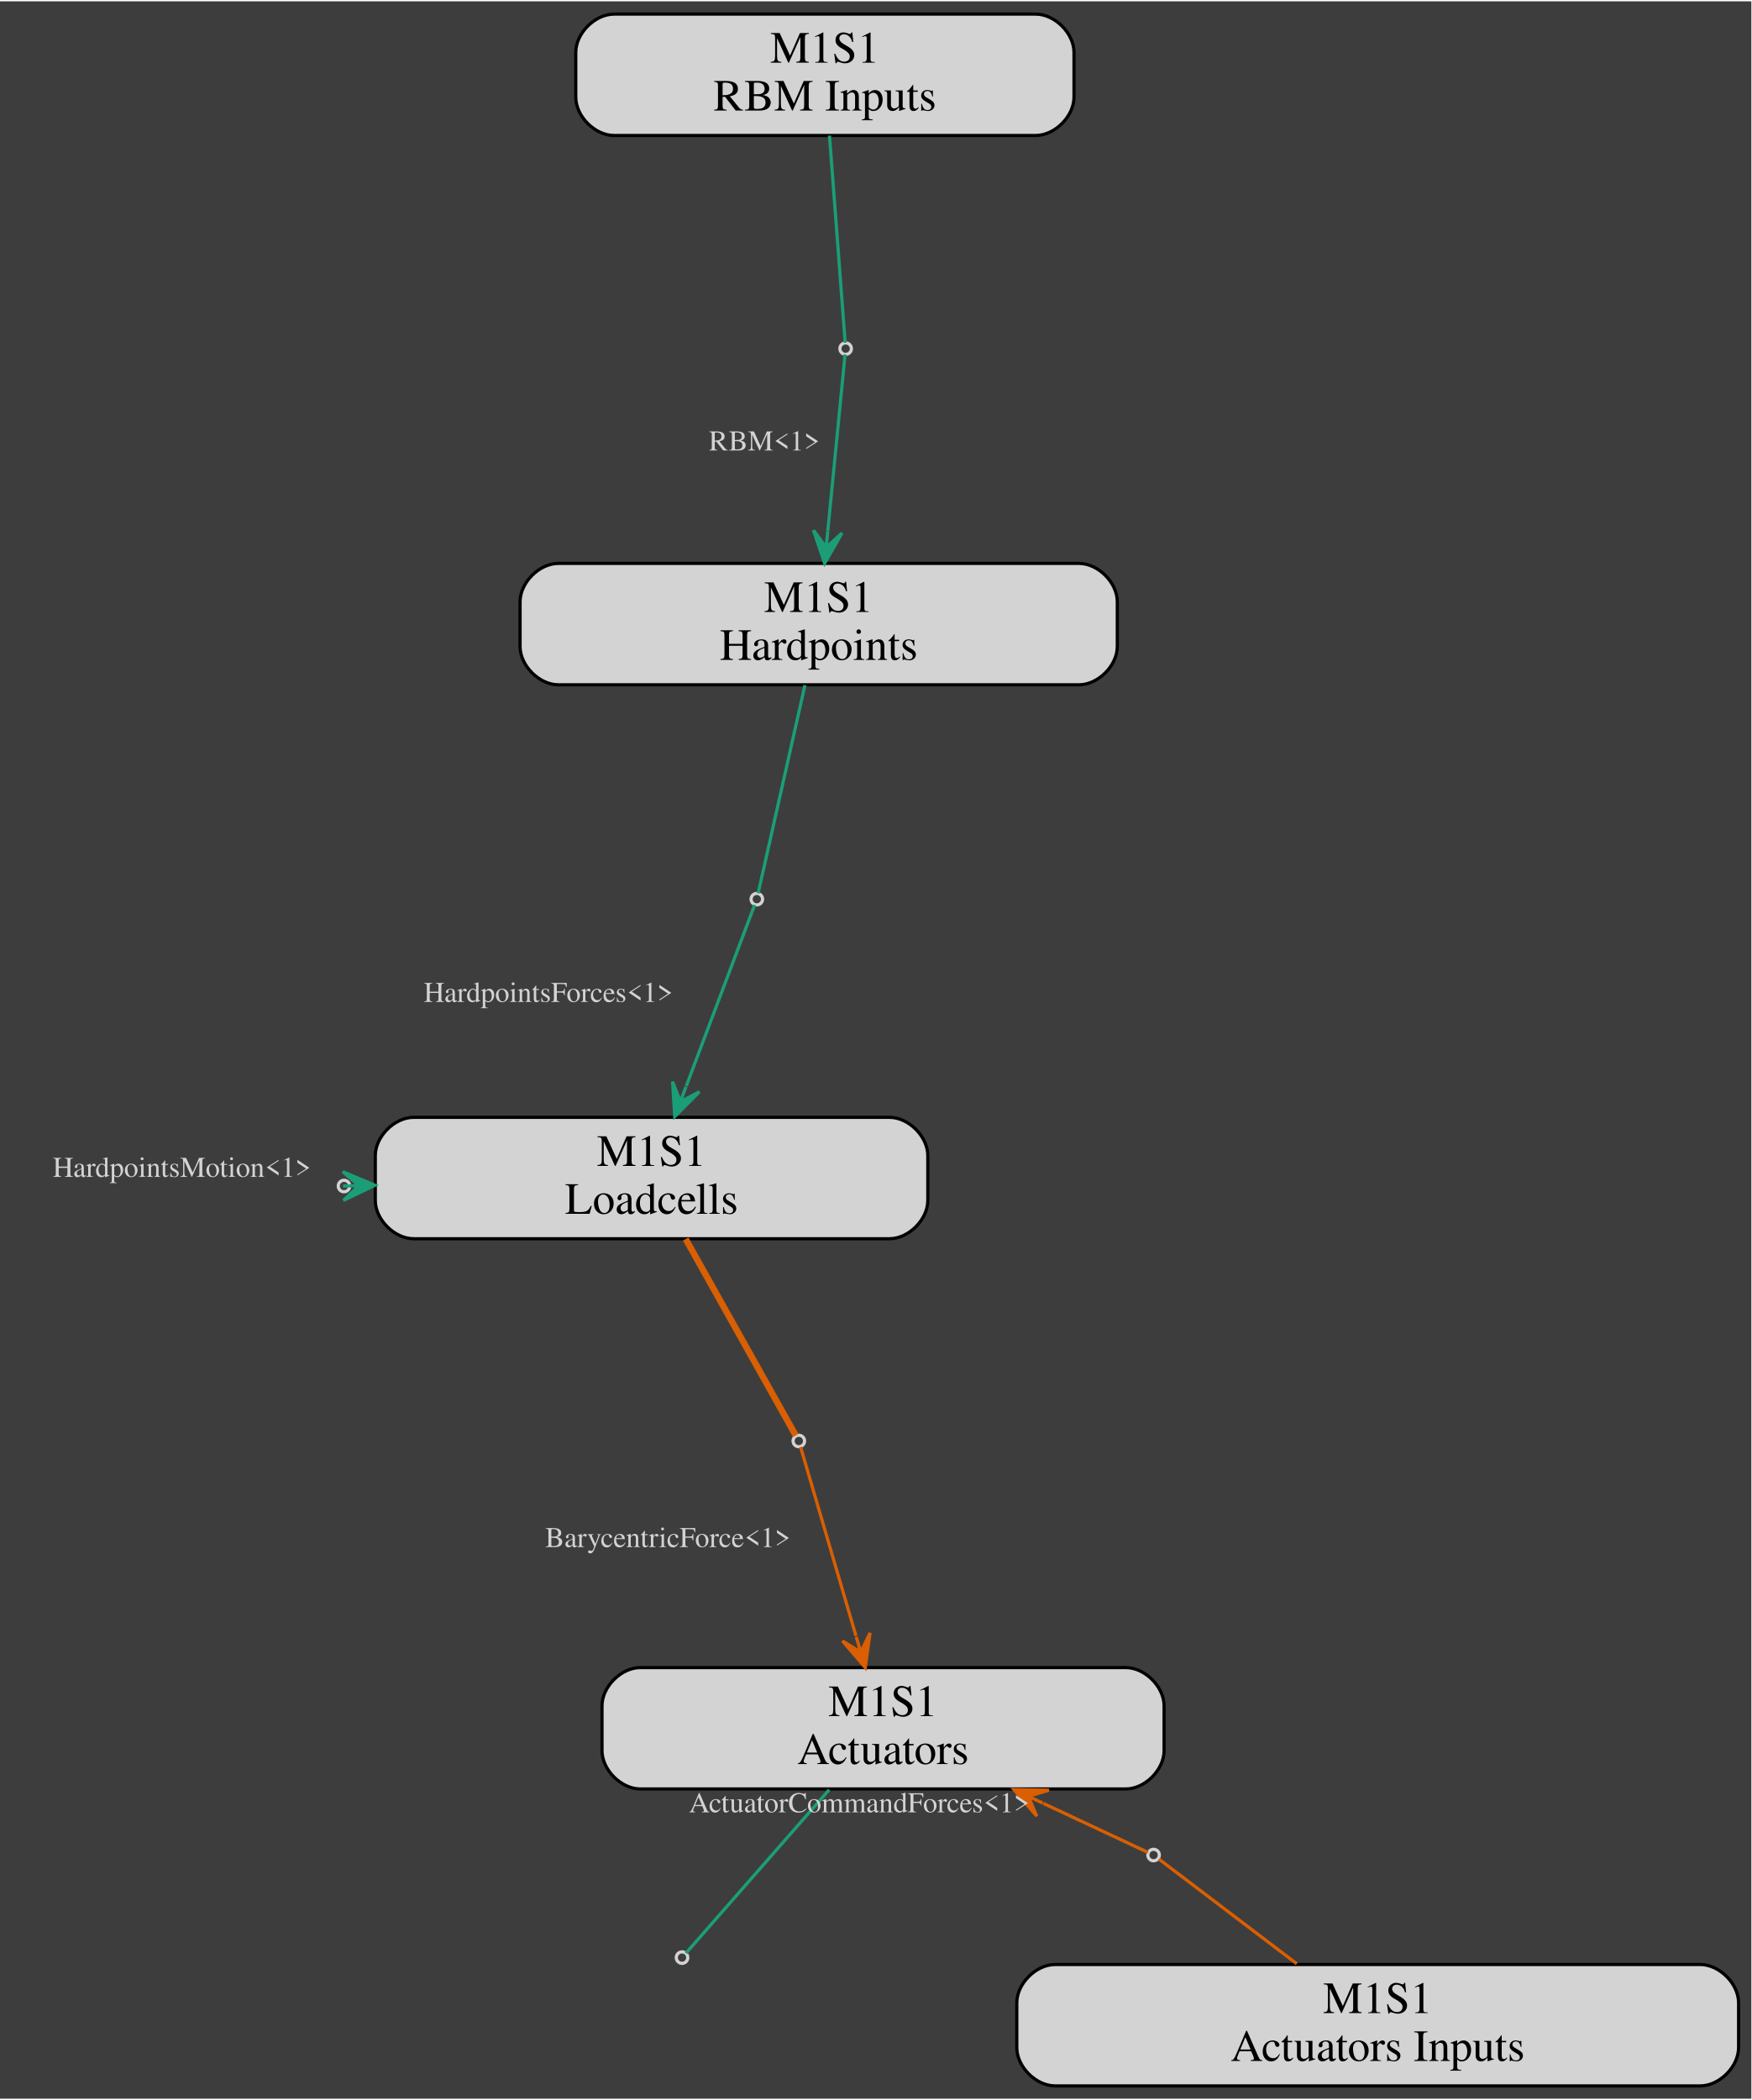
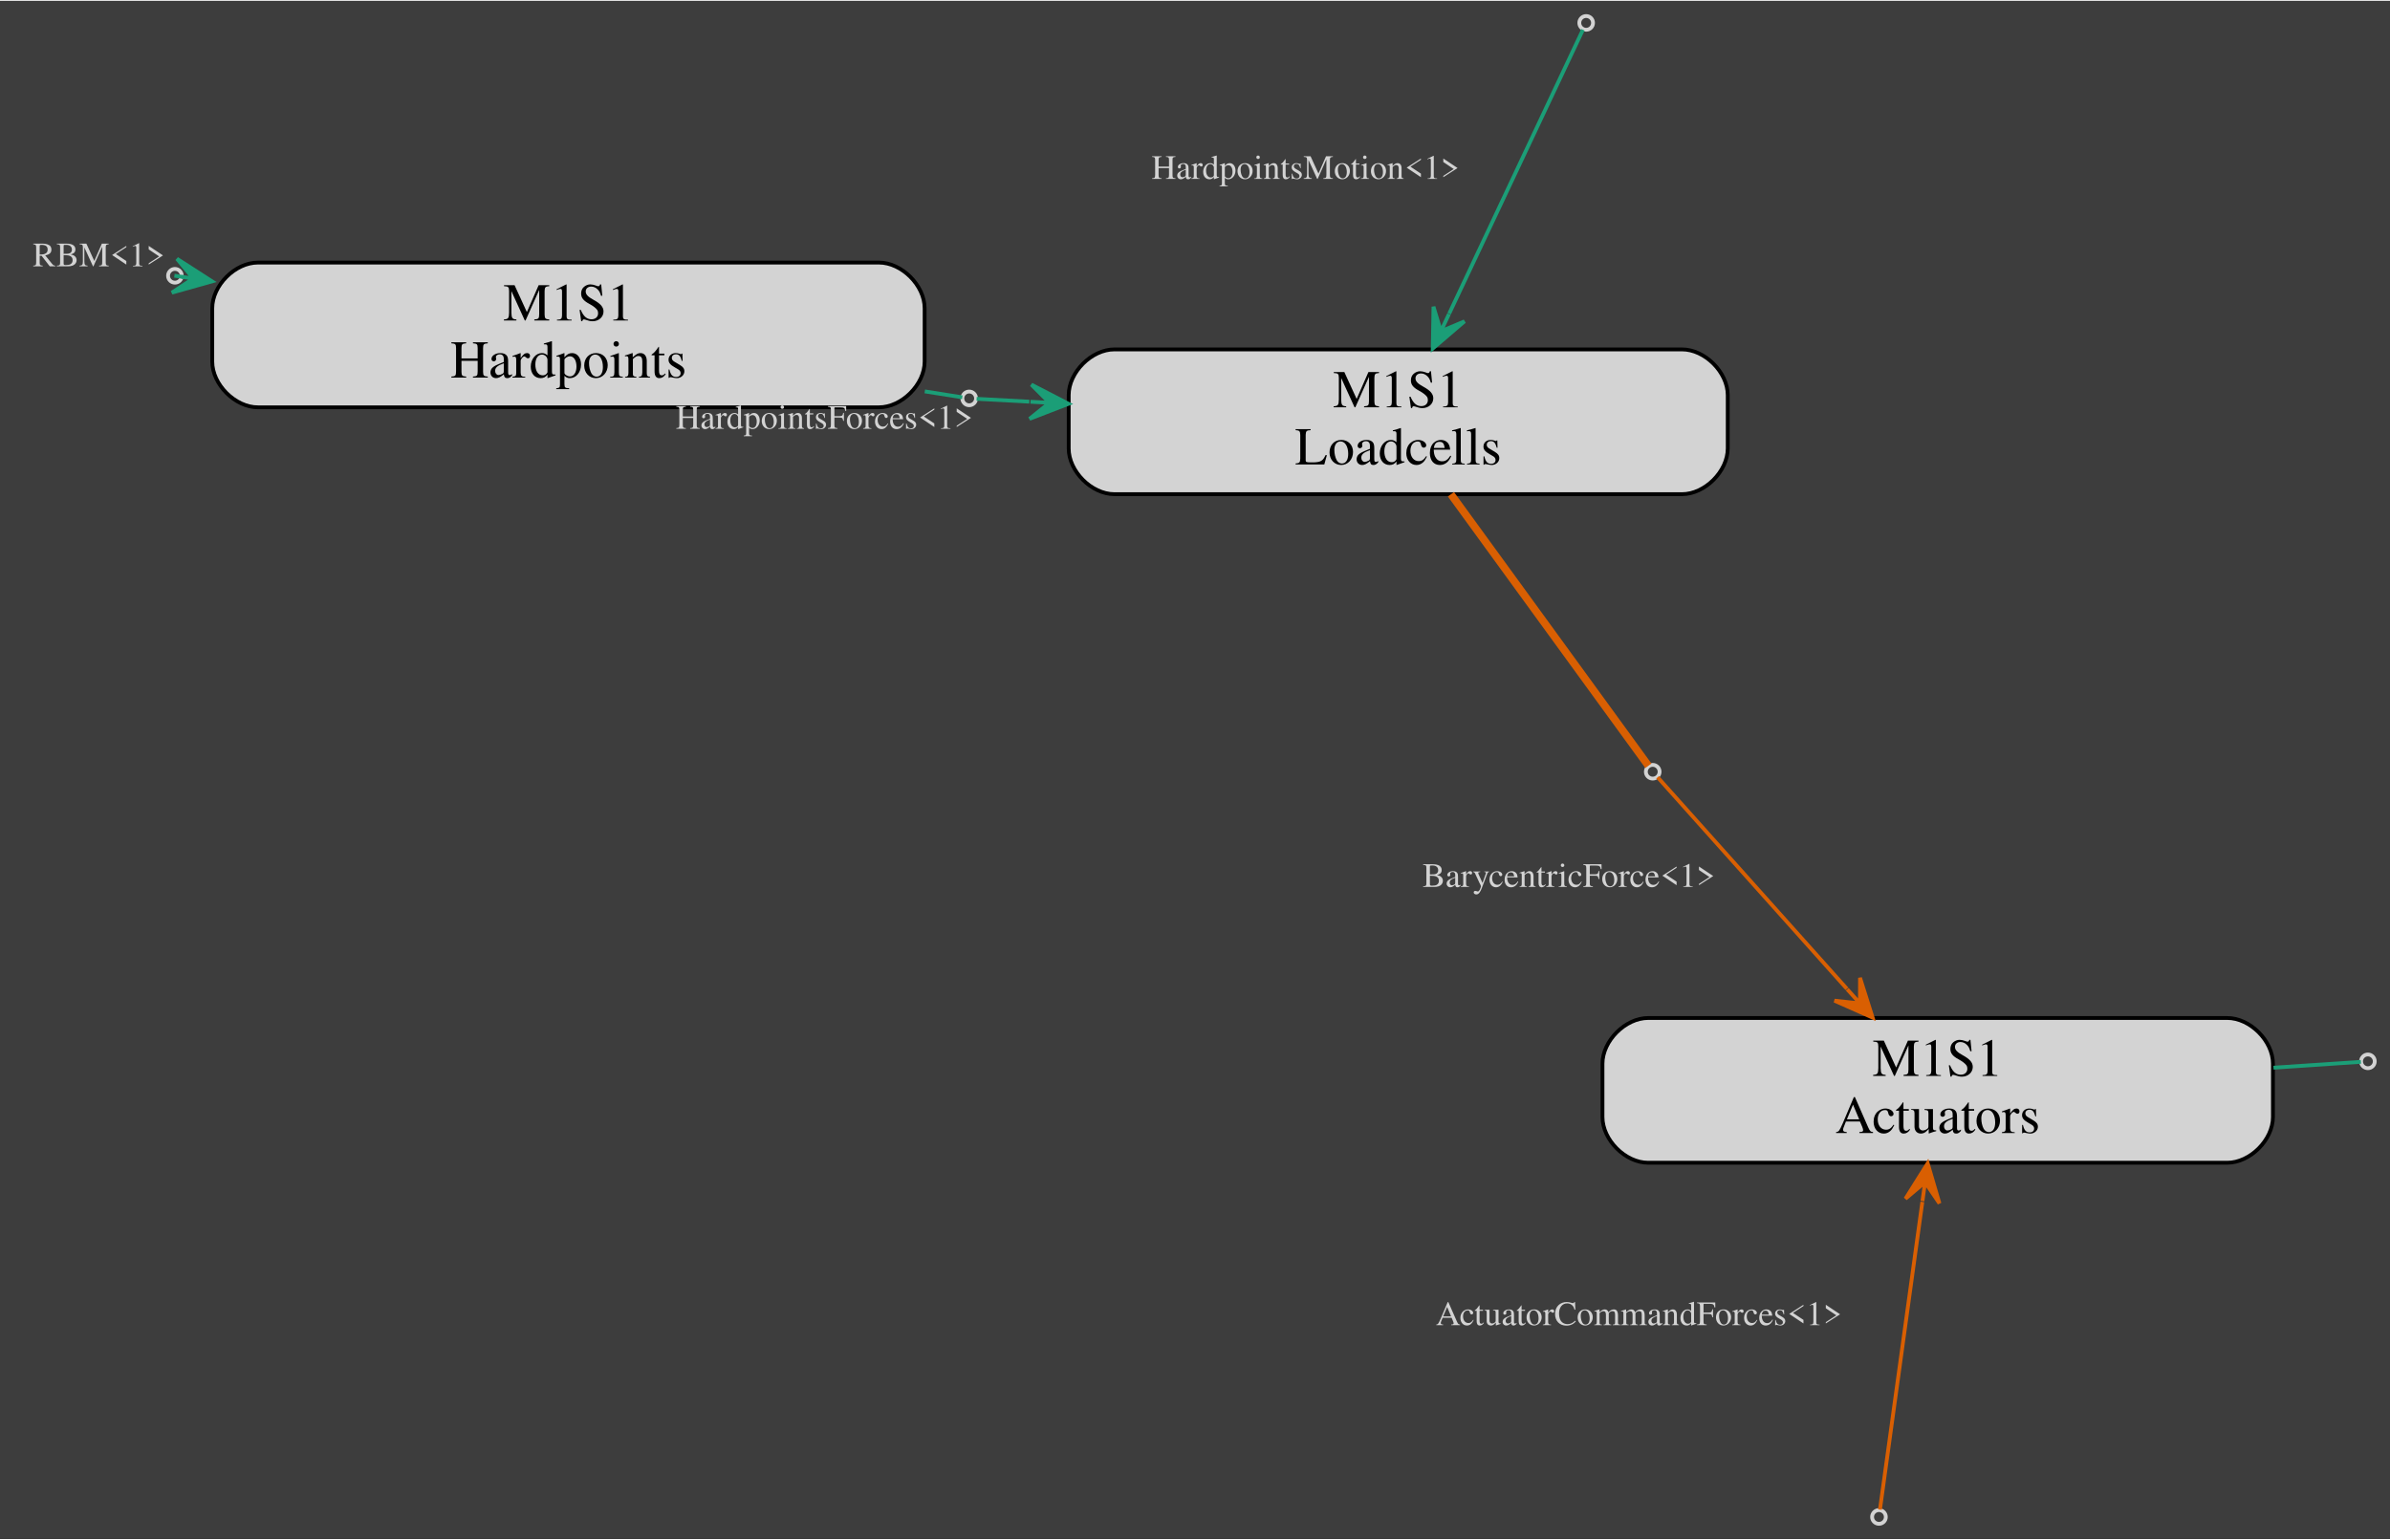
- <svg xmlns="http://www.w3.org/2000/svg" width="548pt" height="657pt" viewBox="0.00 0.00 548.37 656.61">
-   <g id="graph0" class="graph" transform="scale(1 1) rotate(0) translate(4 652.61)">
-     <polygon fill="#3d3d3d" stroke="transparent" points="-4,4 -4,-652.61 544.37,-652.61 544.37,4 -4,4" />
+ <svg xmlns="http://www.w3.org/2000/svg" width="627pt" height="404pt" viewBox="0.00 0.00 627.39 403.83">
+   <g id="graph0" class="graph" transform="scale(1 1) rotate(0) translate(4 399.83)">
+     <polygon fill="#3d3d3d" stroke="transparent" points="-4,4 -4,-399.83 623.39,-399.83 623.39,4 -4,4" />
    <g id="node1" class="node">
-       <path fill="lightgray" stroke="black" d="M320.28,-648.61C320.28,-648.61 188.28,-648.61 188.28,-648.61 182.28,-648.61 176.28,-642.61 176.28,-636.61 176.28,-636.61 176.28,-622.61 176.28,-622.61 176.28,-616.61 182.28,-610.61 188.28,-610.61 188.28,-610.61 320.28,-610.61 320.28,-610.61 326.28,-610.61 332.28,-616.61 332.28,-622.61 332.28,-622.61 332.28,-636.61 332.28,-636.61 332.28,-642.61 326.28,-648.61 320.28,-648.61" />
-       <text text-anchor="middle" x="254.28" y="-633.41" font-family="Times,serif" font-size="14.00">M1S1</text>
-       <text text-anchor="middle" x="254.28" y="-618.41" font-family="Times,serif" font-size="14.00">            RBM Inputs</text>
+       <path fill="lightgray" stroke="black" d="M226.72,-331.11C226.72,-331.11 63.72,-331.11 63.72,-331.11 57.72,-331.11 51.72,-325.11 51.72,-319.11 51.72,-319.11 51.72,-305.11 51.72,-305.11 51.72,-299.11 57.72,-293.11 63.72,-293.11 63.72,-293.11 226.72,-293.11 226.72,-293.11 232.72,-293.11 238.72,-299.11 238.72,-305.11 238.72,-305.11 238.72,-319.11 238.72,-319.11 238.72,-325.11 232.72,-331.11 226.72,-331.11" />
+       <text text-anchor="middle" x="145.22" y="-315.91" font-family="Times,serif" font-size="14.00">M1S1</text>
+       <text text-anchor="middle" x="145.22" y="-300.91" font-family="Times,serif" font-size="14.00">                    Hardpoints</text>
+     </g>
+     <g id="node4" class="node">
+       <ellipse fill="#3d3d3d" stroke="lightgray" cx="250.42" cy="-295.45" rx="1.8" ry="1.8" />
+     </g>
+     <g id="edge1" class="edge">
+       <path fill="none" stroke="#1b9e77" d="M238.76,-297.29C243.23,-296.59 246.66,-296.04 248.61,-295.73" />
+     </g>
+     <g id="node2" class="node">
+       <path fill="lightgray" stroke="black" d="M437.54,-308.31C437.54,-308.31 288.54,-308.31 288.54,-308.31 282.54,-308.31 276.54,-302.31 276.54,-296.31 276.54,-296.31 276.54,-282.31 276.54,-282.31 276.54,-276.31 282.54,-270.31 288.54,-270.31 288.54,-270.31 437.54,-270.31 437.54,-270.31 443.54,-270.31 449.54,-276.31 449.54,-282.31 449.54,-282.31 449.54,-296.31 449.54,-296.31 449.54,-302.31 443.54,-308.31 437.54,-308.31" />
+       <text text-anchor="middle" x="363.04" y="-293.11" font-family="Times,serif" font-size="14.00">M1S1</text>
+       <text text-anchor="middle" x="363.04" y="-278.11" font-family="Times,serif" font-size="14.00">                    Loadcells</text>
+     </g>
+     <g id="node5" class="node">
+       <ellipse fill="#3d3d3d" stroke="lightgray" cx="429.85" cy="-197.44" rx="1.8" ry="1.8" />
+     </g>
+     <g id="edge2" class="edge">
+       <path fill="none" stroke="#d95f02" stroke-width="2" d="M376.88,-270.28C394.31,-246.31 422.71,-207.26 428.71,-199.01" />
+     </g>
+     <g id="node3" class="node">
+       <path fill="lightgray" stroke="black" d="M580.66,-132.79C580.66,-132.79 428.66,-132.79 428.66,-132.79 422.66,-132.79 416.66,-126.79 416.66,-120.79 416.66,-120.79 416.66,-106.79 416.66,-106.79 416.66,-100.79 422.66,-94.79 428.66,-94.79 428.66,-94.79 580.66,-94.79 580.66,-94.79 586.66,-94.79 592.66,-100.79 592.66,-106.79 592.66,-106.79 592.66,-120.79 592.66,-120.79 592.66,-126.79 586.66,-132.79 580.66,-132.79" />
+       <text text-anchor="middle" x="504.66" y="-117.59" font-family="Times,serif" font-size="14.00">M1S1</text>
+       <text text-anchor="middle" x="504.66" y="-102.59" font-family="Times,serif" font-size="14.00">                    Actuators</text>
    </g>
    <g id="node6" class="node">
-       <ellipse fill="#3d3d3d" stroke="lightgray" cx="260.78" cy="-543.88" rx="1.8" ry="1.8" />
+       <ellipse fill="#3d3d3d" stroke="lightgray" cx="617.59" cy="-121.41" rx="1.8" ry="1.8" />
    </g>
-     <g id="edge1" class="edge">
-       <path fill="none" stroke="#1b9e77" d="M255.72,-610.58C257.39,-588.48 260.01,-553.99 260.64,-545.71" />
+     <g id="edge3" class="edge">
+       <path fill="none" stroke="#1b9e77" d="M592.81,-119.74C603.64,-120.47 612.16,-121.04 615.75,-121.28" />
    </g>
-     <g id="node2" class="node">
-       <path fill="lightgray" stroke="black" d="M333.84,-476.64C333.84,-476.64 170.84,-476.64 170.84,-476.64 164.84,-476.64 158.84,-470.64 158.84,-464.64 158.84,-464.64 158.84,-450.64 158.84,-450.64 158.84,-444.64 164.84,-438.64 170.84,-438.64 170.84,-438.64 333.84,-438.64 333.84,-438.64 339.84,-438.64 345.84,-444.64 345.84,-450.64 345.84,-450.64 345.84,-464.64 345.84,-464.64 345.84,-470.64 339.84,-476.64 333.84,-476.64" />
-       <text text-anchor="middle" x="252.34" y="-461.44" font-family="Times,serif" font-size="14.00">M1S1</text>
-       <text text-anchor="middle" x="252.34" y="-446.44" font-family="Times,serif" font-size="14.00">                    Hardpoints</text>
+     <g id="edge5" class="edge">
+       <path fill="none" stroke="#1b9e77" d="M252.37,-295.34C254.92,-295.2 259.82,-294.94 266.2,-294.59" />
+       <polygon fill="#1b9e77" stroke="#1b9e77" points="276.49,-294.03 266.75,-299.07 271.5,-294.3 266.51,-294.57 266.51,-294.57 266.51,-294.57 271.5,-294.3 266.26,-290.08 276.49,-294.03 276.49,-294.03" />
+       <text text-anchor="middle" x="212.45" y="-287.48" font-family="Times,serif" font-size="9.00" fill="lightgray">HardpointsForces&lt;1&gt;</text>
+     </g>
+     <g id="edge8" class="edge">
+       <path fill="none" stroke="#d95f02" d="M431.14,-195.99C437.02,-189.42 461.66,-161.87 480.82,-140.45" />
+       <polygon fill="#d95f02" stroke="#d95f02" points="487.58,-132.89 484.27,-143.34 484.25,-136.62 480.91,-140.34 480.91,-140.34 480.91,-140.34 484.25,-136.62 477.56,-137.34 487.58,-132.89 487.58,-132.89" />
+       <text text-anchor="middle" x="407.9" y="-167.2" font-family="Times,serif" font-size="9.00" fill="lightgray">BarycentricForce&lt;1&gt;</text>
    </g>
    <g id="node7" class="node">
-       <ellipse fill="#3d3d3d" stroke="lightgray" cx="232.97" cy="-371.53" rx="1.8" ry="1.8" />
+       <ellipse fill="#3d3d3d" stroke="lightgray" cx="41.92" cy="-327.64" rx="1.8" ry="1.8" />
    </g>
-     <g id="edge2" class="edge">
-       <path fill="none" stroke="#1b9e77" d="M248.04,-438.53C243.05,-416.34 235.25,-381.69 233.38,-373.37" />
-     </g>
-     <g id="node3" class="node">
-       <path fill="lightgray" stroke="black" d="M274.51,-303.22C274.51,-303.22 125.51,-303.22 125.51,-303.22 119.51,-303.22 113.51,-297.22 113.51,-291.22 113.51,-291.22 113.51,-277.22 113.51,-277.22 113.51,-271.22 119.51,-265.22 125.51,-265.22 125.51,-265.22 274.51,-265.22 274.51,-265.22 280.51,-265.22 286.51,-271.22 286.51,-277.22 286.51,-277.22 286.51,-291.22 286.51,-291.22 286.51,-297.22 280.51,-303.22 274.51,-303.22" />
-       <text text-anchor="middle" x="200.01" y="-288.02" font-family="Times,serif" font-size="14.00">M1S1</text>
-       <text text-anchor="middle" x="200.01" y="-273.02" font-family="Times,serif" font-size="14.00">                    Loadcells</text>
+     <g id="edge4" class="edge">
+       <path fill="none" stroke="#1b9e77" d="M43.72,-327.37C43.82,-327.36 43.93,-327.34 44.04,-327.32" />
+       <polygon fill="#1b9e77" stroke="#1b9e77" points="51.67,-326.18 42.45,-332.11 46.73,-326.92 41.78,-327.66 41.78,-327.66 41.78,-327.66 46.73,-326.92 41.11,-323.21 51.67,-326.18 51.67,-326.18" />
+       <text text-anchor="middle" x="22" y="-330.13" font-family="Times,serif" font-size="9.00" fill="lightgray">RBM&lt;1&gt;</text>
    </g>
    <g id="node8" class="node">
-       <ellipse fill="#3d3d3d" stroke="lightgray" cx="246.12" cy="-201.9" rx="1.8" ry="1.8" />
+       <ellipse fill="#3d3d3d" stroke="lightgray" cx="412.38" cy="-394.03" rx="1.8" ry="1.8" />
    </g>
-     <g id="edge3" class="edge">
-       <path fill="none" stroke="#d95f02" stroke-width="2" d="M210.7,-265.12C222.62,-243.85 240.8,-211.4 245.16,-203.62" />
-     </g>
-     <g id="node4" class="node">
-       <path fill="lightgray" stroke="black" d="M528.37,-38C528.37,-38 326.37,-38 326.37,-38 320.37,-38 314.37,-32 314.37,-26 314.37,-26 314.37,-12 314.37,-12 314.37,-6 320.37,0 326.37,0 326.37,0 528.37,0 528.37,0 534.37,0 540.37,-6 540.37,-12 540.37,-12 540.37,-26 540.37,-26 540.37,-32 534.37,-38 528.37,-38" />
-       <text text-anchor="middle" x="427.37" y="-22.8" font-family="Times,serif" font-size="14.00">M1S1</text>
-       <text text-anchor="middle" x="427.37" y="-7.8" font-family="Times,serif" font-size="14.00">                    Actuators Inputs</text>
+     <g id="edge6" class="edge">
+       <path fill="none" stroke="#1b9e77" d="M411.52,-392.21C407.4,-383.47 389.29,-345.02 376.41,-317.69" />
+       <polygon fill="#1b9e77" stroke="#1b9e77" points="372.11,-308.55 380.44,-315.68 374.24,-313.07 376.37,-317.6 376.37,-317.6 376.37,-317.6 374.24,-313.07 372.3,-319.52 372.11,-308.55 372.11,-308.55" />
+       <text text-anchor="middle" x="338.76" y="-353.07" font-family="Times,serif" font-size="9.00" fill="lightgray">HardpointsMotion&lt;1&gt;</text>
    </g>
    <g id="node9" class="node">
-       <ellipse fill="#3d3d3d" stroke="lightgray" cx="357.2" cy="-72.27" rx="1.8" ry="1.8" />
-     </g>
-     <g id="edge4" class="edge">
-       <path fill="none" stroke="#d95f02" d="M402.04,-38.23C385.08,-51.11 364.82,-66.49 358.9,-70.98" />
-     </g>
-     <g id="node5" class="node">
-       <path fill="lightgray" stroke="black" d="M348.49,-130.96C348.49,-130.96 196.49,-130.96 196.49,-130.96 190.49,-130.96 184.49,-124.96 184.49,-118.96 184.49,-118.96 184.49,-104.96 184.49,-104.96 184.49,-98.96 190.49,-92.96 196.49,-92.96 196.49,-92.96 348.49,-92.96 348.49,-92.96 354.49,-92.96 360.49,-98.96 360.49,-104.96 360.49,-104.96 360.49,-118.96 360.49,-118.96 360.49,-124.96 354.49,-130.96 348.49,-130.96" />
-       <text text-anchor="middle" x="272.49" y="-115.76" font-family="Times,serif" font-size="14.00">M1S1</text>
-       <text text-anchor="middle" x="272.49" y="-100.76" font-family="Times,serif" font-size="14.00">                    Actuators</text>
-     </g>
-     <g id="node10" class="node">
-       <ellipse fill="#3d3d3d" stroke="lightgray" cx="209.55" cy="-40.16" rx="1.8" ry="1.8" />
-     </g>
-     <g id="edge5" class="edge">
-       <path fill="none" stroke="#1b9e77" d="M255.63,-92.72C239.31,-74.11 216.27,-47.83 210.77,-41.55" />
-     </g>
-     <g id="edge6" class="edge">
-       <path fill="none" stroke="#1b9e77" d="M260.6,-542.08C259.9,-534.97 257.29,-508.2 255.18,-486.68" />
-       <polygon fill="#1b9e77" stroke="#1b9e77" points="254.2,-476.65 259.65,-486.17 254.69,-481.63 255.17,-486.61 255.17,-486.61 255.17,-486.61 254.69,-481.63 250.7,-487.04 254.2,-476.65 254.2,-476.65" />
-       <text text-anchor="middle" x="235.38" y="-512" font-family="Times,serif" font-size="9.00" fill="lightgray">RBM&lt;1&gt;</text>
+       <ellipse fill="#3d3d3d" stroke="lightgray" cx="489.24" cy="-1.8" rx="1.8" ry="1.8" />
    </g>
    <g id="edge7" class="edge">
-       <path fill="none" stroke="#1b9e77" d="M232.28,-369.71C229.54,-362.45 219.14,-334.91 210.88,-313.03" />
-       <polygon fill="#1b9e77" stroke="#1b9e77" points="207.27,-303.46 215.01,-311.23 209.04,-308.14 210.8,-312.82 210.8,-312.82 210.8,-312.82 209.04,-308.14 206.59,-314.41 207.27,-303.46 207.27,-303.46" />
-       <text text-anchor="middle" x="167.76" y="-339.35" font-family="Times,serif" font-size="9.00" fill="lightgray">HardpointsForces&lt;1&gt;</text>
-     </g>
-     <g id="edge10" class="edge">
-       <path fill="none" stroke="#d95f02" d="M246.67,-200.02C248.89,-192.45 257.38,-163.51 264.02,-140.84" />
-       <polygon fill="#d95f02" stroke="#d95f02" points="266.92,-130.97 268.42,-141.83 265.51,-135.77 264.1,-140.57 264.1,-140.57 264.1,-140.57 265.51,-135.77 259.79,-139.3 266.92,-130.97 266.92,-130.97" />
-       <text text-anchor="middle" x="205.18" y="-168.68" font-family="Times,serif" font-size="9.00" fill="lightgray">BarycentricForce&lt;1&gt;</text>
-     </g>
-     <g id="edge9" class="edge">
-       <path fill="none" stroke="#d95f02" d="M355.43,-73.1C350.75,-75.29 337.38,-81.56 322.71,-88.43" />
-       <polygon fill="#d95f02" stroke="#d95f02" points="313.47,-92.76 320.62,-84.44 318,-90.64 322.53,-88.51 322.53,-88.51 322.53,-88.51 318,-90.64 324.43,-92.59 313.47,-92.76 313.47,-92.76" />
-       <text text-anchor="middle" x="265.11" y="-85.65" font-family="Times,serif" font-size="9.00" fill="lightgray">ActuatorCommandForces&lt;1&gt;</text>
-     </g>
-     <g id="node11" class="node">
-       <ellipse fill="#3d3d3d" stroke="lightgray" cx="103.71" cy="-281.72" rx="1.8" ry="1.8" />
-     </g>
-     <g id="edge8" class="edge">
-       <path fill="none" stroke="#1b9e77" d="M105.72,-281.77C105.82,-281.77 105.93,-281.78 106.04,-281.78" />
-       <polygon fill="#1b9e77" stroke="#1b9e77" points="113.41,-281.97 103.3,-286.21 108.41,-281.84 103.41,-281.71 103.41,-281.71 103.41,-281.71 108.41,-281.84 103.53,-277.21 113.41,-281.97 113.41,-281.97" />
-       <text text-anchor="middle" x="53" y="-284.58" font-family="Times,serif" font-size="9.00" fill="lightgray">HardpointsMotion&lt;1&gt;</text>
+       <path fill="none" stroke="#d95f02" d="M489.5,-3.74C490.81,-13.21 496.6,-55.23 500.63,-84.51" />
+       <polygon fill="#d95f02" stroke="#d95f02" points="502.03,-94.64 496.2,-85.35 501.34,-89.69 500.66,-84.73 500.66,-84.73 500.66,-84.73 501.34,-89.69 505.12,-84.12 502.03,-94.64 502.03,-94.64" />
+       <text text-anchor="middle" x="426.29" y="-52.15" font-family="Times,serif" font-size="9.00" fill="lightgray">ActuatorCommandForces&lt;1&gt;</text>
    </g>
  </g>
</svg>
